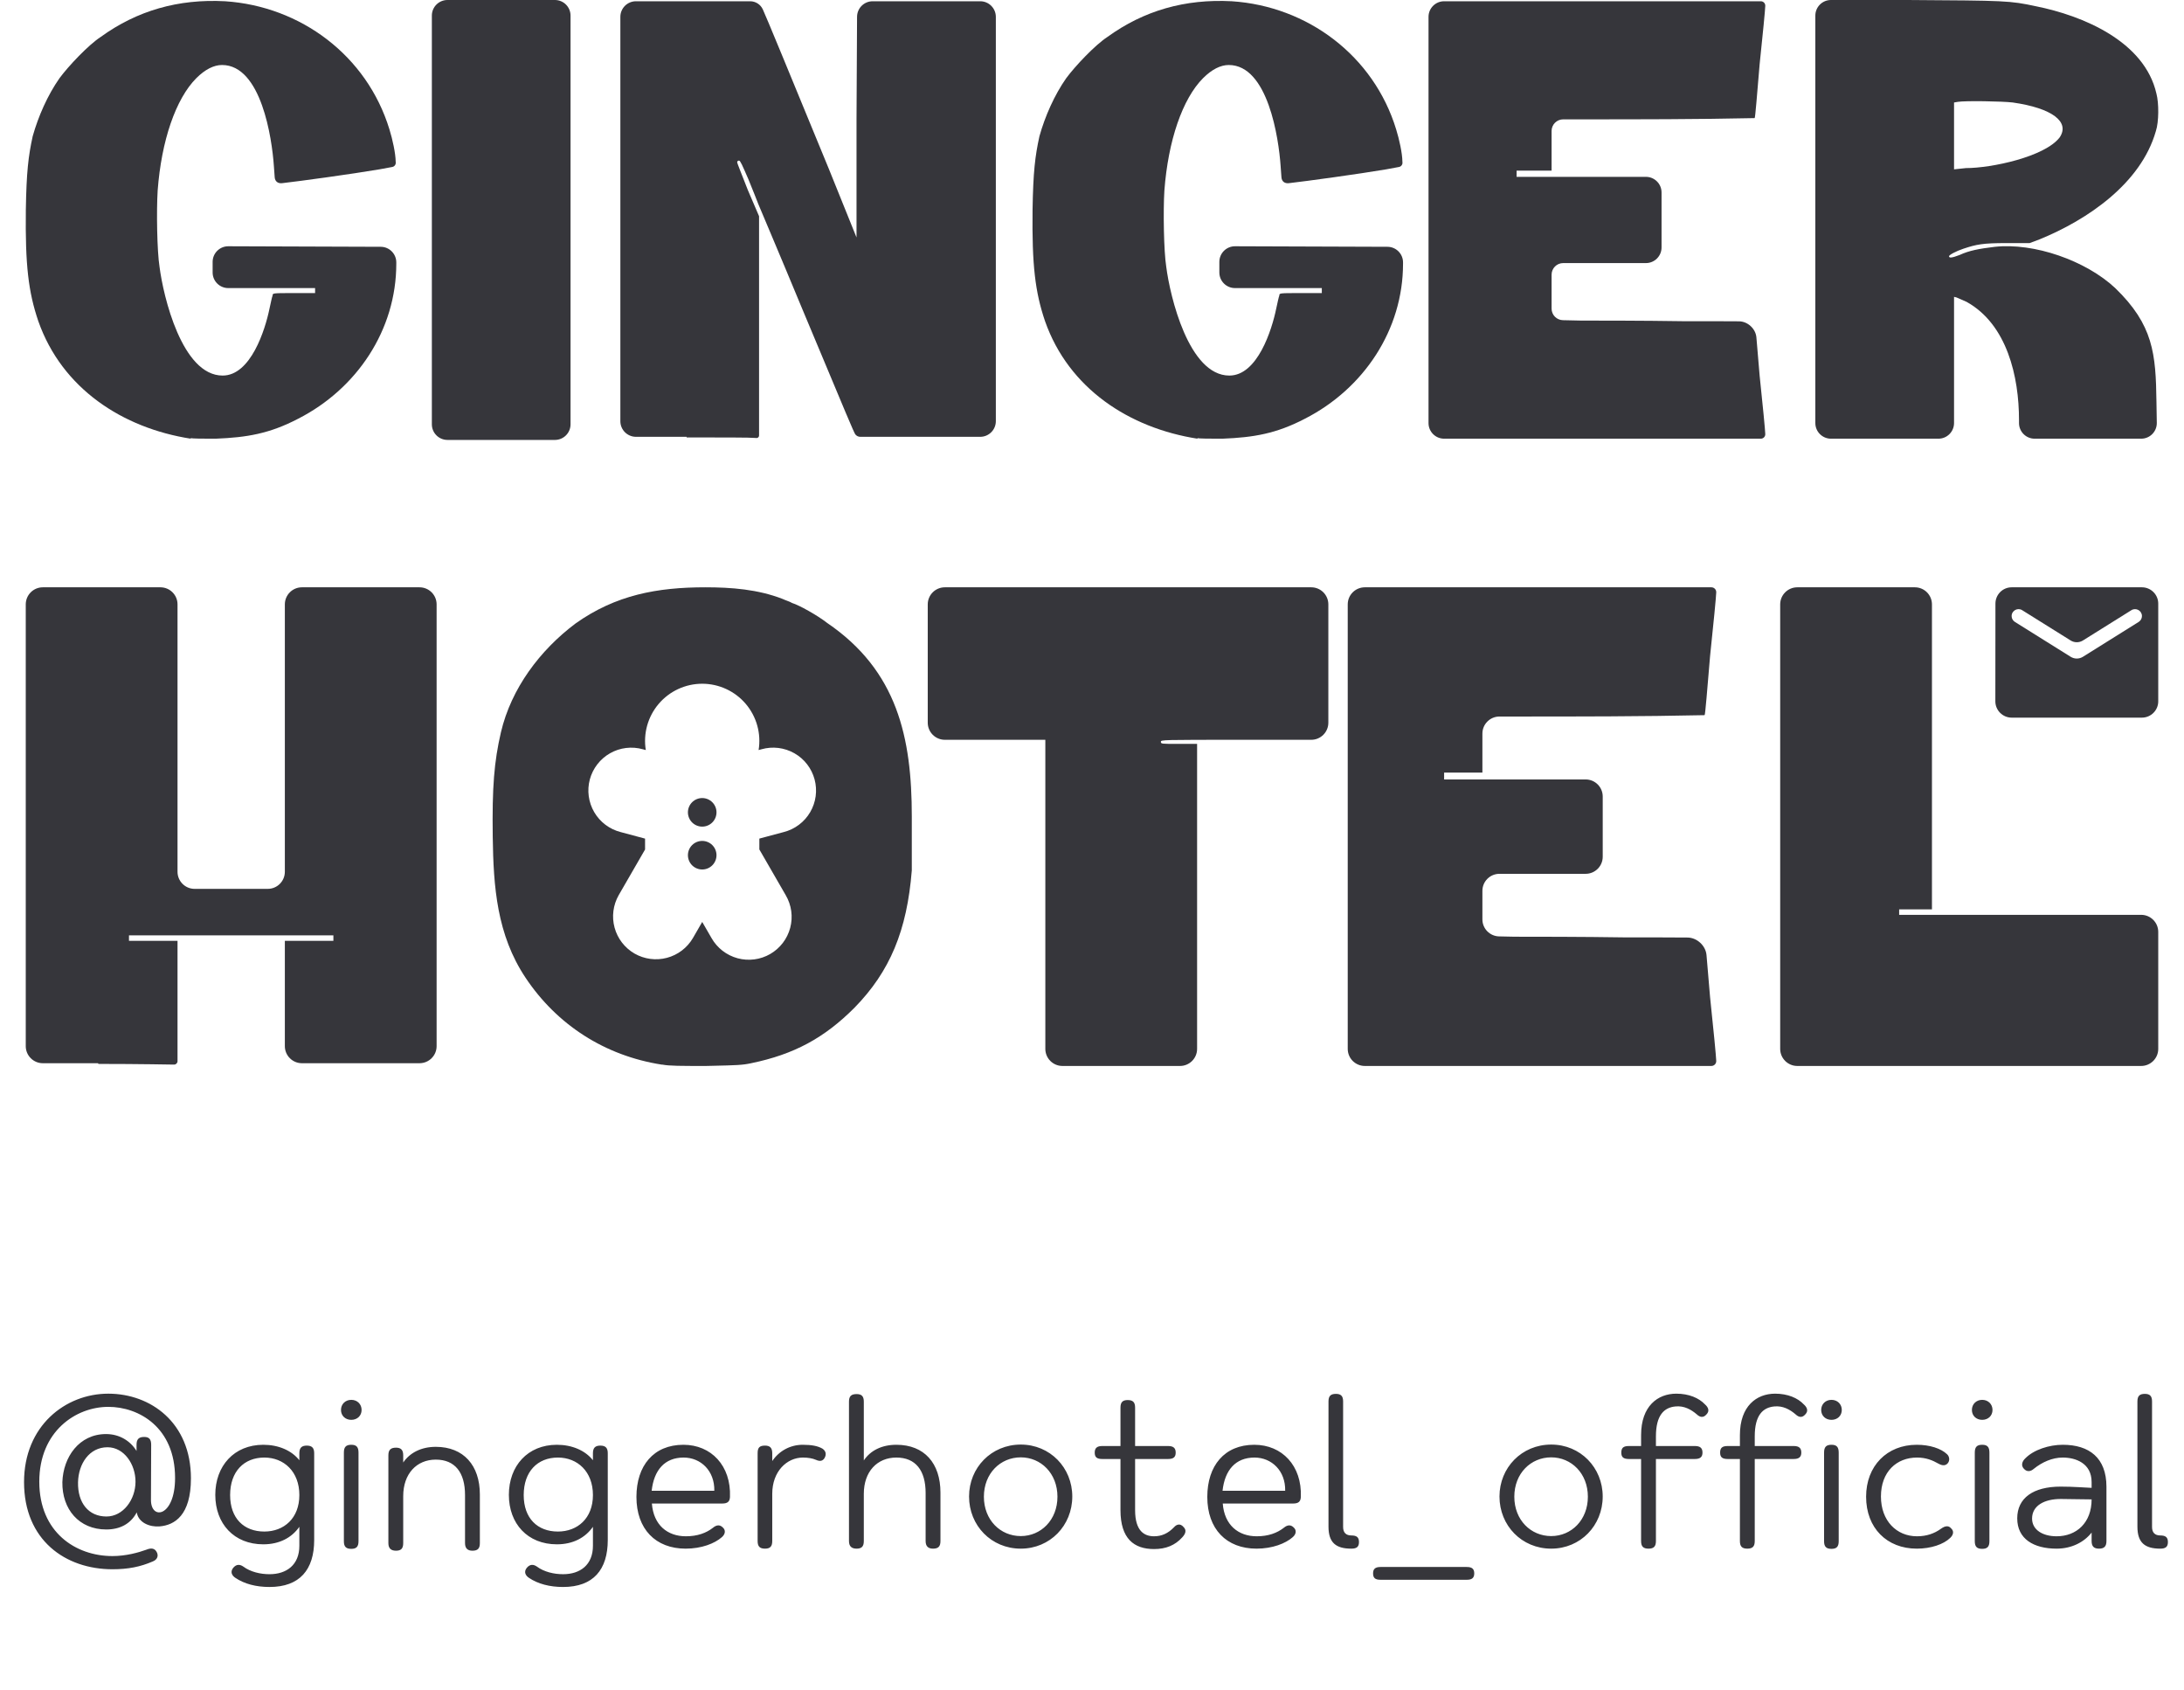
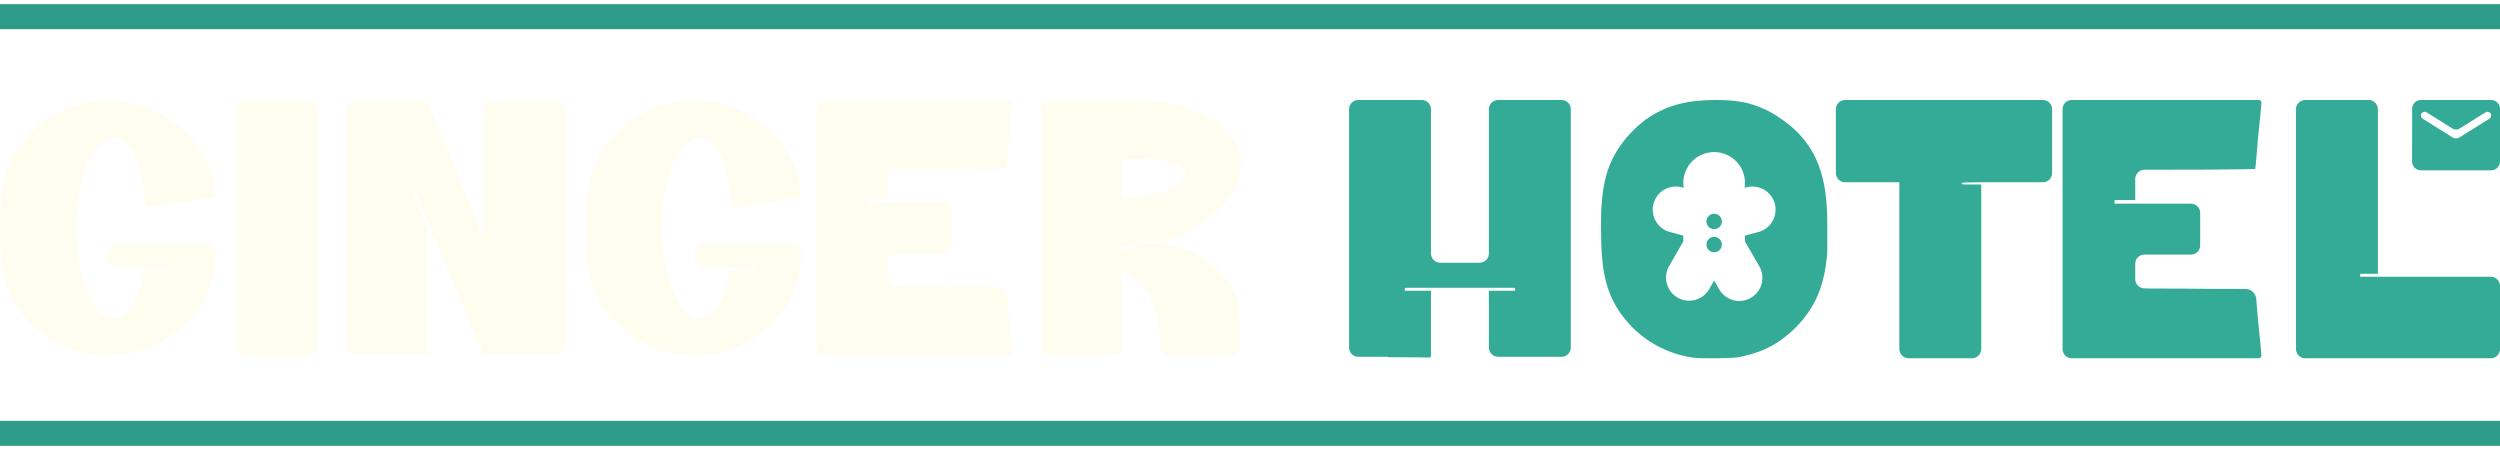
- <svg xmlns="http://www.w3.org/2000/svg" width="106" height="82" viewBox="0 0 106 82" fill="none">
-   <path d="M103.92 44.389C104.378 44.389 104.75 44.761 104.75 45.219V50.893C104.75 51.351 104.378 51.722 103.92 51.722H87.231C86.773 51.722 86.401 51.351 86.401 50.893V29.326C86.401 28.868 86.773 28.497 87.231 28.497H92.938C93.396 28.497 93.767 28.868 93.767 29.326V44.124H92.175V44.389H103.92Z" fill="#36363B" />
-   <path d="M83.296 51.457C83.313 51.598 83.204 51.722 83.061 51.722H66.242C65.784 51.722 65.412 51.351 65.412 50.893V29.326C65.412 28.868 65.784 28.497 66.242 28.497H83.061C83.204 28.497 83.313 28.621 83.296 28.762C83.296 28.895 83.163 30.288 82.997 31.848C82.864 33.407 82.765 34.701 82.732 34.701C79.646 34.767 76.594 34.767 73.508 34.767H72.775C72.319 34.767 71.948 35.138 71.948 35.594V37.488H70.09V37.82H76.959C77.417 37.82 77.788 38.191 77.788 38.65V41.569C77.788 42.027 77.417 42.399 76.959 42.399H72.775C72.319 42.399 71.948 42.769 71.948 43.226V44.609C71.948 45.058 72.308 45.426 72.758 45.435L73.508 45.451C74.371 45.451 76.793 45.451 78.883 45.484C80.107 45.484 81.199 45.484 81.905 45.491C82.363 45.495 82.785 45.884 82.825 46.34C82.871 46.86 82.93 47.581 82.997 48.371C83.163 49.93 83.296 51.324 83.296 51.457Z" fill="#36363B" />
-   <path d="M51.565 51.722C51.106 51.722 50.735 51.351 50.735 50.893V35.896H45.858C45.4 35.896 45.028 35.524 45.028 35.066V29.326C45.028 28.868 45.4 28.497 45.858 28.497H63.642C64.1 28.497 64.471 28.868 64.471 29.326V35.066C64.471 35.524 64.1 35.896 63.642 35.896H60.39C56.376 35.896 56.343 35.896 56.343 35.995C56.343 36.095 56.376 36.095 57.205 36.095H58.101V50.893C58.101 51.351 57.73 51.722 57.272 51.722H51.565Z" fill="#36363B" />
-   <path d="M4.784 51.623C4.774 51.623 4.767 51.615 4.767 51.606C4.767 51.597 4.76 51.589 4.75 51.589H2.079C1.621 51.589 1.25 51.218 1.25 50.76V29.326C1.25 28.868 1.621 28.497 2.079 28.497H7.786C8.244 28.497 8.616 28.868 8.616 29.326V42.299C8.616 42.757 8.987 43.129 9.445 43.129H12.995C13.454 43.129 13.825 42.757 13.825 42.299V29.326C13.825 28.868 14.196 28.497 14.654 28.497H20.361C20.819 28.497 21.191 28.868 21.191 29.326V50.76C21.191 51.218 20.819 51.589 20.361 51.589H14.654C14.196 51.589 13.825 51.218 13.825 50.76V45.65H16.181V45.385H6.26V45.65H8.616V51.49C8.616 51.581 8.542 51.656 8.45 51.656C8.384 51.656 6.734 51.623 4.784 51.623Z" fill="#36363B" />
-   <path d="M88.865 21.286C88.447 21.286 88.107 20.946 88.107 20.528V0.758C88.107 0.339 88.447 0 88.865 0H92.595C97.356 0.03 97.537 0.03 98.811 0.303C101.085 0.758 104.087 2.001 104.663 4.548C104.784 5.003 104.784 5.913 104.633 6.368C103.905 8.915 101.297 10.673 98.993 11.613L98.508 11.795H97.386C96.234 11.795 95.93 11.856 95.294 12.068C94.93 12.189 94.596 12.371 94.596 12.432C94.596 12.523 94.718 12.523 95.112 12.371C95.567 12.159 96.052 12.068 96.81 11.977C98.72 11.765 101.237 12.644 102.662 13.978C104.511 15.767 104.633 17.162 104.663 19.497L104.68 20.515C104.687 20.939 104.346 21.286 103.922 21.286H98.75C98.332 21.286 97.992 20.946 97.992 20.528V20.376C97.992 18.284 97.416 15.737 95.445 14.645C95.233 14.554 95.021 14.463 94.96 14.433L94.839 14.403V20.528C94.839 20.946 94.499 21.286 94.081 21.286H88.865ZM94.839 4.973V8.217L95.415 8.156C96.658 8.156 99.235 7.611 99.963 6.671C100.479 5.913 99.599 5.246 97.689 4.973C97.174 4.912 95.385 4.882 95.021 4.942L94.839 4.973Z" fill="#36363B" />
-   <path d="M85.676 21.043C85.692 21.172 85.592 21.286 85.462 21.286H70.091C69.672 21.286 69.333 20.946 69.333 20.528V0.819C69.333 0.4 69.672 0.061 70.091 0.061H85.462C85.592 0.061 85.692 0.174 85.676 0.303C85.676 0.424 85.555 1.698 85.403 3.123C85.282 4.548 85.191 5.731 85.161 5.731C82.341 5.791 79.551 5.791 76.731 5.791H75.869C75.558 5.791 75.306 6.043 75.306 6.354V8.278H73.608V8.581H79.885C80.303 8.581 80.643 8.92 80.643 9.339V12.007C80.643 12.426 80.303 12.765 79.885 12.765H75.869C75.558 12.765 75.306 13.017 75.306 13.328V14.974C75.306 15.28 75.551 15.53 75.857 15.536L76.731 15.555C77.52 15.555 79.733 15.555 81.644 15.585C82.763 15.585 83.76 15.585 84.405 15.591C84.824 15.595 85.21 15.95 85.246 16.367C85.288 16.842 85.342 17.502 85.403 18.223C85.555 19.648 85.676 20.922 85.676 21.043Z" fill="#36363B" />
-   <path d="M58.12 21.286C54.815 20.77 51.874 18.86 50.721 15.585C50.236 14.16 50.085 12.856 50.115 10.188C50.145 8.339 50.236 7.58 50.449 6.61C50.721 5.64 51.176 4.609 51.752 3.79C52.177 3.214 53.147 2.183 53.754 1.789C55.512 0.516 57.514 -0.061 59.788 0.061C63.456 0.303 66.671 2.699 67.762 6.277C67.912 6.756 68.062 7.442 68.065 7.839C68.065 7.849 68.066 7.858 68.067 7.868C68.083 7.978 68.009 8.082 67.899 8.102L67.277 8.217C65.958 8.441 63.434 8.788 62.555 8.888C62.355 8.911 62.212 8.808 62.195 8.607C62.181 8.449 62.167 8.245 62.153 8.035C62.062 6.731 61.546 3.154 59.636 3.154C59.242 3.154 58.817 3.366 58.393 3.79C57.392 4.791 56.695 6.822 56.513 9.248C56.452 10.219 56.483 12.189 56.604 12.947C56.786 14.373 57.695 18.223 59.666 18.223C61.031 18.223 61.728 16.01 61.94 14.979C62.001 14.706 62.062 14.403 62.092 14.342C62.092 14.221 62.092 14.221 63.123 14.221H64.154V13.978H59.939C59.521 13.978 59.181 13.639 59.181 13.22V12.707C59.181 12.288 59.522 11.948 59.942 11.949L67.34 11.975C67.758 11.976 68.096 12.315 68.096 12.733V12.796C68.096 16.01 66.185 18.86 63.335 20.316C61.94 21.043 60.849 21.225 59.333 21.286C58.757 21.286 58.181 21.286 58.12 21.256V21.286Z" fill="#36363B" />
-   <path d="M33.324 21.225V21.195H30.867C30.449 21.195 30.109 20.855 30.109 20.437V0.819C30.109 0.4 30.449 0.061 30.867 0.061H36.407C36.671 0.061 36.912 0.214 37.023 0.455C37.205 0.849 38.266 3.426 40.237 8.217L41.571 11.522V5.791L41.597 0.815C41.599 0.397 41.938 0.061 42.355 0.061H47.575C47.993 0.061 48.333 0.4 48.333 0.819V20.437C48.333 20.855 47.993 21.195 47.575 21.195H41.753C41.657 21.195 41.568 21.15 41.51 21.073C41.419 20.922 41.177 20.346 38.933 14.979C37.841 12.341 36.871 10.067 36.81 9.915C36.75 9.763 36.538 9.218 36.325 8.702C36.022 8.005 35.931 7.793 35.87 7.793C35.81 7.793 35.779 7.823 35.779 7.884C35.779 7.914 36.022 8.52 36.295 9.218L36.841 10.491V21.133C36.841 21.2 36.786 21.255 36.718 21.255C36.699 21.255 36.68 21.252 36.661 21.25C36.437 21.225 35 21.225 33.324 21.225Z" fill="#36363B" />
-   <path d="M26.933 0C27.352 0 27.691 0.339 27.691 0.758V20.588C27.691 21.007 27.352 21.346 26.933 21.346H21.718C21.299 21.346 20.96 21.007 20.96 20.588V0.758C20.96 0.339 21.299 0 21.718 0H26.933Z" fill="#36363B" />
-   <path d="M9.259 21.286C5.954 20.77 3.012 18.86 1.86 15.585C1.375 14.16 1.223 12.856 1.254 10.188C1.284 8.339 1.375 7.58 1.587 6.61C1.86 5.64 2.315 4.609 2.891 3.79C3.316 3.214 4.286 2.183 4.892 1.789C6.651 0.516 8.652 -0.061 10.926 0.061C14.595 0.303 17.809 2.699 18.901 6.277C19.051 6.756 19.2 7.442 19.204 7.839C19.204 7.849 19.205 7.858 19.206 7.868C19.222 7.978 19.148 8.082 19.038 8.102L18.416 8.217C17.097 8.441 14.573 8.788 13.693 8.888C13.494 8.911 13.351 8.808 13.333 8.607C13.319 8.449 13.305 8.245 13.291 8.035C13.2 6.731 12.685 3.154 10.775 3.154C10.38 3.154 9.956 3.366 9.531 3.79C8.531 4.791 7.833 6.822 7.652 9.248C7.591 10.219 7.621 12.189 7.743 12.947C7.924 14.373 8.834 18.223 10.805 18.223C12.169 18.223 12.867 16.01 13.079 14.979C13.14 14.706 13.2 14.403 13.231 14.342C13.231 14.221 13.231 14.221 14.262 14.221H15.293V13.978H11.078C10.659 13.978 10.32 13.639 10.32 13.22V12.707C10.32 12.288 10.661 11.948 11.081 11.949L18.479 11.975C18.897 11.976 19.234 12.315 19.234 12.733V12.796C19.234 16.01 17.324 18.86 14.474 20.316C13.079 21.043 11.988 21.225 10.471 21.286C9.895 21.286 9.319 21.286 9.259 21.256V21.286Z" fill="#36363B" />
-   <path fill-rule="evenodd" clip-rule="evenodd" d="M23.915 40.607C23.948 43.029 24.114 45.352 25.508 47.442C27.034 49.731 29.357 51.224 32.111 51.656H32.144C32.475 51.722 33.039 51.722 34.267 51.722C34.369 51.72 34.465 51.718 34.556 51.715C35.737 51.688 36.026 51.682 36.457 51.589C38.547 51.158 40.007 50.362 41.467 48.902C43.192 47.143 44.022 45.153 44.254 42.233V39.612C44.254 35.796 43.557 32.544 40.14 30.222C39.675 29.857 38.779 29.359 38.448 29.26C38.391 29.222 38.291 29.184 38.19 29.146C38.115 29.117 38.04 29.089 37.983 29.061C36.789 28.596 35.495 28.497 34.234 28.497C31.911 28.497 29.887 28.862 27.93 30.255C26.205 31.549 24.811 33.407 24.313 35.531C23.982 36.957 23.882 38.185 23.915 40.607ZM35.245 33.432C34.88 33.264 34.483 33.176 34.082 33.176C33.68 33.176 33.283 33.264 32.918 33.432C32.553 33.601 32.23 33.846 31.969 34.153C31.709 34.459 31.518 34.817 31.41 35.205C31.302 35.592 31.279 35.997 31.344 36.394L31.201 36.356C30.936 36.281 30.659 36.26 30.385 36.293C30.112 36.326 29.848 36.413 29.608 36.55C29.369 36.686 29.159 36.868 28.991 37.086C28.822 37.304 28.699 37.553 28.627 37.819C28.556 38.085 28.538 38.363 28.575 38.636C28.612 38.909 28.703 39.172 28.842 39.409C28.981 39.647 29.166 39.855 29.386 40.02C29.607 40.186 29.857 40.306 30.124 40.374L31.308 40.691V41.219L30.027 43.437C29.756 43.915 29.684 44.48 29.828 45.01C29.972 45.54 30.32 45.992 30.795 46.267C31.271 46.541 31.836 46.616 32.367 46.476C32.898 46.336 33.352 45.991 33.63 45.517L34.082 44.734L34.534 45.517C34.669 45.755 34.851 45.964 35.067 46.132C35.284 46.3 35.532 46.424 35.797 46.496C36.062 46.568 36.338 46.586 36.61 46.551C36.882 46.516 37.144 46.427 37.382 46.29C37.619 46.153 37.827 45.97 37.994 45.752C38.161 45.534 38.282 45.285 38.353 45.02C38.423 44.755 38.44 44.478 38.403 44.207C38.365 43.935 38.275 43.673 38.136 43.437L36.855 41.217V40.69L38.039 40.373C38.306 40.305 38.557 40.185 38.777 40.019C38.997 39.854 39.182 39.646 39.321 39.409C39.461 39.171 39.551 38.908 39.588 38.635C39.625 38.362 39.607 38.085 39.536 37.819C39.465 37.553 39.341 37.303 39.173 37.085C39.005 36.867 38.794 36.685 38.555 36.549C38.316 36.413 38.051 36.326 37.778 36.292C37.505 36.259 37.227 36.28 36.962 36.355L36.819 36.393C36.884 35.997 36.861 35.591 36.753 35.204C36.645 34.817 36.454 34.458 36.194 34.152C35.934 33.846 35.61 33.601 35.245 33.432ZM33.591 41.006C33.721 40.876 33.898 40.803 34.082 40.803C34.266 40.803 34.442 40.876 34.572 41.006C34.702 41.136 34.775 41.312 34.775 41.496C34.775 41.68 34.702 41.856 34.572 41.986C34.442 42.116 34.266 42.189 34.082 42.189C33.898 42.189 33.721 42.116 33.591 41.986C33.461 41.856 33.388 41.68 33.388 41.496C33.388 41.312 33.461 41.136 33.591 41.006ZM33.591 38.926C33.721 38.796 33.898 38.723 34.082 38.723C34.266 38.723 34.442 38.796 34.572 38.926C34.702 39.056 34.775 39.232 34.775 39.416C34.775 39.6 34.702 39.776 34.572 39.906C34.442 40.036 34.266 40.109 34.082 40.109C33.898 40.109 33.721 40.036 33.591 39.906C33.461 39.776 33.388 39.6 33.388 39.416C33.388 39.232 33.461 39.056 33.591 38.926Z" fill="#36363B" />
-   <path d="M103.959 28.497H97.634C97.2 28.497 96.848 28.852 96.848 29.287L96.844 34.031C96.844 34.465 97.2 34.821 97.634 34.821H103.959C104.394 34.821 104.75 34.465 104.75 34.031V29.287C104.75 28.852 104.394 28.497 103.959 28.497ZM103.959 29.892C103.959 30.008 103.899 30.115 103.801 30.176L101.095 31.868C100.912 31.982 100.681 31.982 100.499 31.868L97.792 30.176C97.694 30.115 97.634 30.008 97.634 29.892C97.634 29.629 97.924 29.468 98.147 29.608L100.499 31.077C100.681 31.191 100.912 31.191 101.095 31.077L103.446 29.608C103.669 29.468 103.959 29.629 103.959 29.892Z" fill="#36363B" />
-   <path d="M5.157 74.213C3.837 74.213 3.007 73.233 3.027 71.913C3.067 70.703 3.837 69.583 5.147 69.583C5.797 69.583 6.327 69.913 6.627 70.403V70.103C6.627 69.833 6.737 69.723 6.997 69.723C7.237 69.723 7.337 69.833 7.337 70.103L7.327 72.783C7.327 73.783 8.497 73.603 8.497 71.713C8.497 69.263 6.747 68.263 5.257 68.263C3.677 68.263 1.907 69.453 1.907 71.893C1.907 74.353 3.677 75.503 5.457 75.503C6.117 75.503 6.717 75.333 7.107 75.193C7.347 75.093 7.507 75.133 7.597 75.293C7.707 75.473 7.647 75.673 7.417 75.763C6.817 76.023 6.227 76.143 5.457 76.143C3.177 76.143 1.167 74.733 1.167 71.913C1.167 69.183 3.177 67.623 5.257 67.623C7.307 67.623 9.267 69.023 9.267 71.733C9.267 73.523 8.477 74.003 7.747 74.063C7.267 74.103 6.717 73.883 6.637 73.383C6.337 73.953 5.807 74.213 5.157 74.213ZM3.787 71.923C3.767 72.923 4.297 73.583 5.167 73.583C5.977 73.583 6.577 72.763 6.577 71.893C6.577 71.053 6.027 70.223 5.217 70.223C4.327 70.223 3.807 71.033 3.787 71.923ZM11.429 76.563C11.259 76.453 11.159 76.273 11.319 76.073C11.479 75.883 11.649 75.903 11.809 76.013C12.159 76.273 12.639 76.383 13.079 76.383C13.909 76.383 14.529 75.933 14.529 75.003V74.083C14.159 74.613 13.559 74.933 12.779 74.933C11.359 74.933 10.449 73.933 10.449 72.533C10.449 71.133 11.359 70.103 12.779 70.103C13.509 70.103 14.149 70.373 14.529 70.853V70.513C14.529 70.253 14.639 70.143 14.889 70.143C15.139 70.143 15.249 70.253 15.249 70.513V74.723C15.249 76.163 14.549 77.003 13.079 77.003C12.429 77.003 11.859 76.853 11.429 76.563ZM11.169 72.543C11.169 73.673 11.839 74.313 12.829 74.313C13.779 74.313 14.529 73.673 14.529 72.543C14.529 71.403 13.779 70.723 12.829 70.723C11.839 70.723 11.169 71.403 11.169 72.543ZM17.05 68.893C16.76 68.893 16.55 68.693 16.55 68.413C16.55 68.133 16.76 67.923 17.05 67.923C17.34 67.923 17.55 68.133 17.55 68.413C17.55 68.693 17.34 68.893 17.05 68.893ZM16.69 70.483C16.69 70.213 16.79 70.103 17.05 70.103C17.3 70.103 17.4 70.213 17.4 70.483V74.783C17.4 75.043 17.3 75.153 17.05 75.153C16.79 75.153 16.69 75.043 16.69 74.783V70.483ZM19.22 70.243C19.46 70.243 19.57 70.353 19.57 70.613V70.963C19.89 70.493 20.44 70.203 21.15 70.203C22.5 70.203 23.29 71.103 23.29 72.513V74.873C23.29 75.133 23.19 75.243 22.93 75.243C22.69 75.243 22.57 75.123 22.57 74.873V72.543C22.57 71.443 22.08 70.823 21.15 70.823C20.22 70.823 19.57 71.513 19.57 72.593V74.873C19.57 75.133 19.47 75.243 19.22 75.243C18.97 75.243 18.85 75.123 18.85 74.873V70.613C18.85 70.353 18.96 70.243 19.22 70.243ZM25.678 76.563C25.508 76.453 25.408 76.273 25.568 76.073C25.728 75.883 25.898 75.903 26.058 76.013C26.408 76.273 26.888 76.383 27.328 76.383C28.158 76.383 28.778 75.933 28.778 75.003V74.083C28.408 74.613 27.808 74.933 27.028 74.933C25.608 74.933 24.698 73.933 24.698 72.533C24.698 71.133 25.608 70.103 27.028 70.103C27.758 70.103 28.398 70.373 28.778 70.853V70.513C28.778 70.253 28.888 70.143 29.138 70.143C29.388 70.143 29.498 70.253 29.498 70.513V74.723C29.498 76.163 28.798 77.003 27.328 77.003C26.678 77.003 26.108 76.853 25.678 76.563ZM25.418 72.543C25.418 73.673 26.088 74.313 27.078 74.313C28.028 74.313 28.778 73.673 28.778 72.543C28.778 71.403 28.028 70.723 27.078 70.723C26.088 70.723 25.418 71.403 25.418 72.543ZM35.039 74.583C34.689 74.893 34.049 75.143 33.279 75.143C31.819 75.143 30.889 74.193 30.889 72.633C30.889 71.123 31.719 70.103 33.169 70.103C34.519 70.103 35.489 71.123 35.429 72.633C35.419 72.853 35.319 72.953 35.059 72.953H31.639C31.719 74.003 32.399 74.543 33.289 74.543C33.849 74.543 34.279 74.383 34.599 74.133C34.789 73.973 34.949 73.983 35.079 74.113C35.219 74.233 35.219 74.423 35.039 74.583ZM34.669 72.333C34.689 71.373 34.019 70.723 33.179 70.723C32.259 70.723 31.739 71.333 31.629 72.333H34.669ZM37.131 70.143C37.371 70.143 37.481 70.253 37.481 70.513V70.893C37.811 70.403 38.351 70.103 38.961 70.103C39.401 70.103 39.701 70.163 39.921 70.293C40.081 70.403 40.121 70.563 40.021 70.743C39.931 70.893 39.801 70.923 39.601 70.833C39.441 70.763 39.221 70.723 38.971 70.723C38.191 70.723 37.481 71.393 37.481 72.483V74.773C37.481 75.033 37.381 75.143 37.131 75.143C36.871 75.143 36.771 75.033 36.771 74.773V70.513C36.771 70.243 36.861 70.143 37.131 70.143ZM41.575 67.643C41.825 67.643 41.925 67.753 41.925 68.013V70.863C42.245 70.383 42.795 70.103 43.505 70.103C44.865 70.103 45.645 71.003 45.645 72.423V74.773C45.645 75.033 45.545 75.143 45.285 75.143C45.045 75.143 44.925 75.023 44.925 74.773V72.443C44.925 71.343 44.435 70.723 43.505 70.723C42.575 70.723 41.925 71.403 41.925 72.483V74.773C41.925 75.033 41.825 75.143 41.575 75.143C41.325 75.143 41.205 75.023 41.205 74.773V68.013C41.205 67.753 41.305 67.643 41.575 67.643ZM49.543 75.143C48.113 75.143 47.033 74.023 47.033 72.613C47.033 71.213 48.113 70.093 49.543 70.093C50.963 70.093 52.043 71.213 52.043 72.613C52.043 74.023 50.963 75.143 49.543 75.143ZM47.753 72.623C47.753 73.753 48.553 74.533 49.543 74.533C50.523 74.533 51.323 73.753 51.323 72.623C51.323 71.493 50.523 70.713 49.543 70.713C48.553 70.713 47.753 71.493 47.753 72.623ZM57.382 74.593C57.032 74.983 56.582 75.163 56.012 75.163C55.042 75.163 54.382 74.663 54.382 73.273V70.793H53.502C53.242 70.793 53.132 70.713 53.132 70.483C53.132 70.263 53.242 70.163 53.502 70.163H54.382V68.303C54.382 68.043 54.482 67.933 54.732 67.933C54.992 67.933 55.092 68.043 55.092 68.303V70.163H56.692C56.952 70.163 57.062 70.263 57.062 70.483C57.062 70.703 56.952 70.793 56.692 70.793H55.092V73.273C55.092 74.293 55.542 74.543 56.012 74.543C56.382 74.543 56.692 74.403 56.982 74.103C57.112 73.953 57.292 73.913 57.442 74.093C57.602 74.243 57.542 74.423 57.382 74.593ZM62.746 74.583C62.396 74.893 61.756 75.143 60.986 75.143C59.526 75.143 58.596 74.193 58.596 72.633C58.596 71.123 59.426 70.103 60.876 70.103C62.226 70.103 63.196 71.123 63.136 72.633C63.126 72.853 63.026 72.953 62.766 72.953H59.346C59.426 74.003 60.106 74.543 60.996 74.543C61.556 74.543 61.986 74.383 62.306 74.133C62.496 73.973 62.656 73.983 62.786 74.113C62.926 74.233 62.926 74.423 62.746 74.583ZM62.376 72.333C62.396 71.373 61.726 70.723 60.886 70.723C59.966 70.723 59.446 71.333 59.336 72.333H62.376ZM65.188 74.093C65.188 74.363 65.328 74.503 65.588 74.503C65.848 74.503 65.958 74.593 65.958 74.823C65.958 75.053 65.848 75.143 65.588 75.143C64.838 75.143 64.478 74.853 64.478 74.073V68.003C64.478 67.743 64.578 67.633 64.838 67.633C65.088 67.633 65.188 67.743 65.188 68.003V74.093ZM66.642 76.343C66.642 76.133 66.742 76.033 67.002 76.033H71.192C71.452 76.033 71.552 76.133 71.552 76.343C71.552 76.553 71.452 76.653 71.192 76.653H67.002C66.742 76.653 66.642 76.563 66.642 76.343ZM75.287 75.143C73.857 75.143 72.777 74.023 72.777 72.613C72.777 71.213 73.857 70.093 75.287 70.093C76.707 70.093 77.787 71.213 77.787 72.613C77.787 74.023 76.707 75.143 75.287 75.143ZM73.497 72.623C73.497 73.753 74.297 74.533 75.287 74.533C76.267 74.533 77.067 73.753 77.067 72.623C77.067 71.493 76.267 70.713 75.287 70.713C74.297 70.713 73.497 71.493 73.497 72.623ZM82.75 68.143C82.91 68.283 82.99 68.463 82.82 68.633C82.67 68.803 82.51 68.773 82.36 68.633C82.07 68.383 81.73 68.203 81.32 68.243C80.77 68.293 80.37 68.663 80.37 69.693V70.163H82.26C82.52 70.163 82.63 70.263 82.63 70.483C82.63 70.693 82.52 70.793 82.26 70.793H80.37V74.773C80.37 75.033 80.27 75.143 80.01 75.143C79.75 75.143 79.65 75.033 79.65 74.773V70.793H79.06C78.79 70.793 78.69 70.703 78.69 70.483C78.69 70.253 78.79 70.163 79.06 70.163H79.65V69.633C79.65 68.223 80.46 67.623 81.36 67.623C81.97 67.623 82.46 67.833 82.75 68.143ZM87.546 68.143C87.706 68.283 87.786 68.463 87.616 68.633C87.466 68.803 87.306 68.773 87.156 68.633C86.866 68.383 86.526 68.203 86.116 68.243C85.566 68.293 85.166 68.663 85.166 69.693V70.163H87.056C87.316 70.163 87.426 70.263 87.426 70.483C87.426 70.693 87.316 70.793 87.056 70.793H85.166V74.773C85.166 75.033 85.066 75.143 84.806 75.143C84.546 75.143 84.446 75.033 84.446 74.773V70.793H83.856C83.586 70.793 83.486 70.703 83.486 70.483C83.486 70.253 83.586 70.163 83.856 70.163H84.446V69.633C84.446 68.223 85.256 67.623 86.156 67.623C86.766 67.623 87.256 67.833 87.546 68.143ZM88.891 68.893C88.601 68.893 88.391 68.693 88.391 68.413C88.391 68.133 88.601 67.923 88.891 67.923C89.181 67.923 89.391 68.133 89.391 68.413C89.391 68.693 89.181 68.893 88.891 68.893ZM88.531 70.483C88.531 70.213 88.631 70.103 88.891 70.103C89.141 70.103 89.241 70.213 89.241 70.483V74.783C89.241 75.043 89.141 75.153 88.891 75.153C88.631 75.153 88.531 75.043 88.531 74.783V70.483ZM94.651 74.623C94.331 74.933 93.721 75.143 93.031 75.143C91.581 75.143 90.571 74.143 90.571 72.623C90.571 71.133 91.581 70.103 93.031 70.103C93.661 70.103 94.211 70.283 94.501 70.563C94.611 70.663 94.651 70.863 94.531 71.003C94.431 71.113 94.291 71.133 94.091 71.023C93.791 70.853 93.481 70.723 93.041 70.723C92.051 70.723 91.291 71.413 91.291 72.613C91.291 73.793 92.051 74.543 93.041 74.543C93.501 74.543 93.881 74.413 94.211 74.173C94.421 74.023 94.581 74.023 94.691 74.153C94.841 74.283 94.821 74.463 94.651 74.623ZM96.206 68.893C95.916 68.893 95.706 68.693 95.706 68.413C95.706 68.133 95.916 67.923 96.206 67.923C96.496 67.923 96.706 68.133 96.706 68.413C96.706 68.693 96.496 68.893 96.206 68.893ZM95.846 70.483C95.846 70.213 95.946 70.103 96.206 70.103C96.456 70.103 96.556 70.213 96.556 70.483V74.783C96.556 75.043 96.456 75.153 96.206 75.153C95.946 75.153 95.846 75.043 95.846 74.783V70.483ZM98.296 70.763C98.706 70.343 99.456 70.103 100.116 70.103C101.396 70.103 102.236 70.733 102.236 72.143V74.773C102.236 75.033 102.126 75.143 101.876 75.143C101.626 75.143 101.516 75.033 101.516 74.773V74.363C101.156 74.823 100.556 75.143 99.816 75.143C98.706 75.143 97.906 74.673 97.906 73.673C97.906 72.683 98.686 72.133 100.016 72.133C100.656 72.133 101.206 72.183 101.516 72.193V71.913C101.516 70.993 100.736 70.723 100.116 70.723C99.606 70.723 99.116 70.943 98.706 71.273C98.556 71.403 98.376 71.433 98.226 71.263C98.076 71.103 98.146 70.903 98.296 70.763ZM98.626 73.683C98.626 74.233 99.146 74.543 99.816 74.543C100.786 74.543 101.516 73.883 101.516 72.753C101.156 72.753 100.316 72.733 100.016 72.733C99.226 72.733 98.626 73.053 98.626 73.683ZM104.449 74.093C104.449 74.363 104.589 74.503 104.849 74.503C105.109 74.503 105.219 74.593 105.219 74.823C105.219 75.053 105.109 75.143 104.849 75.143C104.099 75.143 103.739 74.853 103.739 74.073V68.003C103.739 67.743 103.839 67.633 104.099 67.633C104.349 67.633 104.449 67.743 104.449 68.003V74.093Z" fill="#36363B" />
+ <svg xmlns="http://www.w3.org/2000/svg" width="300" height="54" viewBox="0 0 300 54" fill="none">
+   <path d="M298.893 33.208C299.504 33.208 300 33.704 300 34.315V41.886C300 42.498 299.504 42.993 298.893 42.993H276.622C276.011 42.993 275.515 42.498 275.515 41.886V13.107C275.515 12.496 276.011 12 276.622 12H284.238C284.849 12 285.345 12.496 285.345 13.107V32.854H283.219V33.208H298.893Z" fill="#34AB96" />
+   <path d="M271.371 42.639C271.394 42.827 271.248 42.993 271.058 42.993H248.613C248.002 42.993 247.506 42.498 247.506 41.886V13.107C247.506 12.496 248.002 12 248.613 12H271.058C271.248 12 271.394 12.166 271.371 12.354C271.371 12.531 271.194 14.391 270.972 16.472C270.795 18.553 270.663 20.28 270.618 20.28C266.501 20.368 262.427 20.368 258.31 20.368H257.332C256.723 20.368 256.229 20.862 256.229 21.472V23.999H253.749V24.442H262.914C263.526 24.442 264.021 24.937 264.021 25.549V29.445C264.021 30.056 263.526 30.552 262.914 30.552H257.332C256.723 30.552 256.229 31.046 256.229 31.655V33.501C256.229 34.101 256.708 34.591 257.309 34.604L258.31 34.625C259.461 34.625 262.693 34.625 265.482 34.669C267.116 34.669 268.573 34.669 269.515 34.678C270.126 34.683 270.69 35.202 270.743 35.811C270.804 36.505 270.883 37.468 270.972 38.522C271.194 40.602 271.371 42.462 271.371 42.639Z" fill="#34AB96" />
+   <path d="M229.028 42.993C228.417 42.993 227.921 42.498 227.921 41.886V21.874H221.413C220.801 21.874 220.306 21.378 220.306 20.767V13.107C220.306 12.496 220.801 12 221.413 12H245.144C245.756 12 246.251 12.496 246.251 13.107V20.767C246.251 21.378 245.756 21.874 245.144 21.874H240.805C235.448 21.874 235.404 21.874 235.404 22.006C235.404 22.139 235.448 22.139 236.555 22.139H237.75V41.886C237.75 42.498 237.255 42.993 236.643 42.993H229.028Z" fill="#34AB96" />
+   <path d="M166.601 42.861C166.589 42.861 166.579 42.851 166.579 42.838C166.579 42.826 166.569 42.816 166.557 42.816H162.993C162.382 42.816 161.886 42.321 161.886 41.709V13.107C161.886 12.496 162.382 12 162.993 12H170.608C171.22 12 171.715 12.496 171.715 13.107V30.419C171.715 31.03 172.211 31.526 172.822 31.526H177.56C178.171 31.526 178.666 31.03 178.666 30.419V13.107C178.666 12.496 179.162 12 179.773 12H187.389C188 12 188.496 12.496 188.496 13.107V41.709C188.496 42.321 188 42.816 187.389 42.816H179.773C179.162 42.816 178.666 42.321 178.666 41.709V34.891H181.81V34.537H168.572V34.891H171.715V42.683C171.715 42.806 171.616 42.905 171.494 42.905C171.406 42.905 169.204 42.861 166.601 42.861Z" fill="#34AB96" />
+   <path d="M126.076 42.63C125.474 42.63 124.986 42.142 124.986 41.539V13.091C124.986 12.488 125.474 12 126.076 12H131.443C138.293 12.044 138.555 12.044 140.388 12.436C143.66 13.091 147.98 14.88 148.809 18.545C148.983 19.199 148.983 20.508 148.765 21.163C147.718 24.828 143.966 27.359 140.65 28.711L139.952 28.973H138.337C136.679 28.973 136.243 29.061 135.326 29.366C134.803 29.54 134.323 29.802 134.323 29.89C134.323 30.02 134.497 30.02 135.065 29.802C135.719 29.497 136.417 29.366 137.508 29.235C140.257 28.93 143.878 30.195 145.929 32.115C148.591 34.689 148.765 36.696 148.809 40.056L148.834 41.521C148.844 42.131 148.353 42.63 147.743 42.63H140.301C139.698 42.63 139.21 42.142 139.21 41.539V41.321C139.21 38.311 138.381 34.645 135.545 33.075C135.239 32.944 134.934 32.813 134.847 32.769L134.672 32.726V41.539C134.672 42.142 134.184 42.63 133.581 42.63H126.076ZM134.672 19.156V23.825L135.501 23.737C137.29 23.737 140.999 22.952 142.046 21.599C142.788 20.508 141.522 19.549 138.773 19.156C138.032 19.069 135.457 19.025 134.934 19.112L134.672 19.156Z" fill="#FFFDF0" />
+   <path d="M121.488 42.282C121.511 42.468 121.367 42.631 121.18 42.631H99.061C98.459 42.631 97.971 42.143 97.971 41.541V13.179C97.971 12.577 98.459 12.088 99.061 12.088H121.18C121.367 12.088 121.511 12.252 121.488 12.437C121.488 12.612 121.314 14.445 121.096 16.495C120.921 18.546 120.79 20.248 120.747 20.248C116.689 20.335 112.675 20.335 108.617 20.335H107.375C106.928 20.335 106.566 20.697 106.566 21.144V23.913H104.123V24.349H113.155C113.757 24.349 114.245 24.838 114.245 25.44V29.28C114.245 29.882 113.757 30.371 113.155 30.371H107.375C106.928 30.371 106.566 30.733 106.566 31.18V33.549C106.566 33.989 106.918 34.349 107.358 34.358L108.617 34.385C109.751 34.385 112.936 34.385 115.685 34.428C117.295 34.428 118.732 34.428 119.659 34.437C120.261 34.442 120.817 34.953 120.87 35.553C120.93 36.237 121.007 37.186 121.096 38.224C121.314 40.275 121.488 42.108 121.488 42.282Z" fill="#FFFDF0" />
+   <path d="M81.835 42.631C77.079 41.889 72.847 39.141 71.189 34.428C70.491 32.377 70.272 30.501 70.316 26.662C70.36 24 70.491 22.909 70.796 21.513C71.189 20.117 71.843 18.633 72.672 17.455C73.283 16.626 74.679 15.143 75.552 14.575C78.083 12.743 80.962 11.914 84.235 12.088C89.514 12.437 94.139 15.884 95.71 21.033C95.926 21.723 96.141 22.71 96.146 23.281C96.147 23.295 96.147 23.309 96.15 23.323C96.172 23.482 96.066 23.63 95.908 23.66L95.012 23.825C93.114 24.148 89.482 24.646 88.217 24.791C87.929 24.823 87.724 24.675 87.699 24.387C87.678 24.159 87.658 23.866 87.638 23.564C87.507 21.687 86.766 16.539 84.017 16.539C83.45 16.539 82.839 16.844 82.228 17.455C80.788 18.895 79.784 21.818 79.523 25.309C79.435 26.705 79.479 29.541 79.653 30.632C79.915 32.683 81.224 38.224 84.06 38.224C86.024 38.224 87.027 35.039 87.333 33.556C87.42 33.163 87.507 32.727 87.551 32.639C87.551 32.465 87.551 32.465 89.034 32.465H90.518V32.116H84.453C83.851 32.116 83.362 31.627 83.362 31.025V30.287C83.362 29.683 83.853 29.194 84.457 29.196L95.103 29.232C95.704 29.234 96.19 29.722 96.19 30.323V30.414C96.19 35.039 93.441 39.141 89.34 41.235C87.333 42.282 85.762 42.544 83.58 42.631C82.751 42.631 81.922 42.631 81.835 42.588V42.631Z" fill="#FFFDF0" />
+   <path d="M46.154 42.544V42.501H42.619C42.017 42.501 41.529 42.012 41.529 41.41V13.179C41.529 12.577 42.017 12.088 42.619 12.088H50.59C50.971 12.088 51.317 12.31 51.477 12.656C51.739 13.223 53.266 16.932 56.102 23.826L58.022 28.582V20.335L58.059 13.173C58.063 12.573 58.55 12.088 59.15 12.088H66.661C67.263 12.088 67.752 12.577 67.752 13.179V41.41C67.752 42.012 67.263 42.501 66.661 42.501H58.283C58.146 42.501 58.017 42.436 57.934 42.326C57.803 42.108 57.454 41.279 54.226 33.556C52.655 29.76 51.259 26.487 51.171 26.269C51.084 26.051 50.779 25.265 50.473 24.524C50.037 23.52 49.906 23.215 49.819 23.215C49.731 23.215 49.688 23.258 49.688 23.346C49.688 23.389 50.037 24.262 50.43 25.265L51.215 27.098V42.411C51.215 42.509 51.136 42.588 51.038 42.588C51.011 42.588 50.983 42.583 50.956 42.58C50.634 42.544 48.566 42.544 46.154 42.544Z" fill="#FFFDF0" />
+   <path d="M36.958 12C37.56 12 38.049 12.488 38.049 13.091V41.627C38.049 42.229 37.56 42.718 36.958 42.718H29.453C28.851 42.718 28.362 42.229 28.362 41.627V13.091C28.362 12.488 28.851 12 29.453 12H36.958Z" fill="#FFFDF0" />
+   <path d="M11.524 42.631C6.768 41.889 2.536 39.141 0.878 34.428C0.18 32.377 -0.038 30.501 0.005 26.662C0.049 24 0.18 22.909 0.485 21.513C0.878 20.117 1.532 18.633 2.361 17.455C2.972 16.626 4.369 15.143 5.241 14.575C7.772 12.743 10.652 11.914 13.924 12.088C19.204 12.437 23.829 15.884 25.399 21.033C25.615 21.723 25.83 22.71 25.836 23.281C25.836 23.295 25.837 23.309 25.839 23.323C25.861 23.482 25.755 23.63 25.597 23.66L24.701 23.825C22.803 24.148 19.171 24.646 17.906 24.791C17.619 24.823 17.413 24.675 17.388 24.387C17.368 24.159 17.348 23.866 17.327 23.564C17.197 21.687 16.455 16.539 13.706 16.539C13.139 16.539 12.528 16.844 11.917 17.455C10.477 18.895 9.474 21.818 9.212 25.309C9.125 26.705 9.168 29.541 9.343 30.632C9.604 32.683 10.913 38.224 13.749 38.224C15.713 38.224 16.716 35.039 17.022 33.556C17.109 33.163 17.197 32.727 17.24 32.639C17.24 32.465 17.24 32.465 18.724 32.465H20.207V32.116H14.142C13.54 32.116 13.051 31.627 13.051 31.025V30.287C13.051 29.683 13.542 29.194 14.146 29.196L24.792 29.232C25.393 29.234 25.879 29.722 25.879 30.323V30.414C25.879 35.039 23.131 39.141 19.029 41.235C17.022 42.282 15.451 42.544 13.27 42.631C12.441 42.631 11.612 42.631 11.524 42.588V42.631Z" fill="#FFFDF0" />
+   <path fill-rule="evenodd" clip-rule="evenodd" d="M192.131 28.161C192.175 31.393 192.397 34.492 194.256 37.282C196.293 40.337 199.392 42.329 203.067 42.905H203.111C203.554 42.993 204.307 42.993 205.945 42.993C206.081 42.99 206.209 42.987 206.33 42.984C207.907 42.948 208.292 42.94 208.867 42.816C211.657 42.241 213.605 41.178 215.553 39.23C217.855 36.883 218.962 34.227 219.272 30.33V26.832C219.272 21.741 218.342 17.402 213.782 14.302C213.162 13.815 211.967 13.151 211.524 13.018C211.448 12.968 211.314 12.917 211.181 12.867C211.08 12.829 210.98 12.791 210.904 12.753C209.31 12.133 207.583 12 205.901 12C202.802 12 200.101 12.487 197.488 14.347C195.186 16.073 193.327 18.553 192.662 21.387C192.22 23.29 192.087 24.929 192.131 28.161ZM207.25 18.587C206.763 18.363 206.234 18.246 205.698 18.246C205.161 18.246 204.632 18.363 204.145 18.587C203.658 18.812 203.226 19.14 202.879 19.549C202.531 19.957 202.276 20.436 202.132 20.953C201.988 21.469 201.958 22.011 202.044 22.54L201.854 22.489C201.5 22.389 201.13 22.361 200.765 22.405C200.4 22.45 200.048 22.566 199.728 22.747C199.409 22.929 199.128 23.172 198.904 23.463C198.679 23.754 198.514 24.087 198.419 24.442C198.324 24.797 198.3 25.167 198.35 25.532C198.399 25.896 198.52 26.247 198.706 26.564C198.891 26.881 199.138 27.158 199.432 27.379C199.726 27.6 200.061 27.76 200.417 27.85L201.997 28.274V28.978L200.287 31.939C199.925 32.576 199.829 33.331 200.022 34.038C200.214 34.745 200.678 35.348 201.312 35.714C201.947 36.081 202.701 36.181 203.409 35.994C204.118 35.807 204.724 35.346 205.094 34.714L205.698 33.669L206.301 34.713C206.482 35.032 206.724 35.311 207.013 35.535C207.302 35.759 207.633 35.924 207.986 36.02C208.34 36.116 208.708 36.141 209.071 36.094C209.434 36.047 209.784 35.928 210.101 35.745C210.418 35.562 210.696 35.318 210.918 35.028C211.141 34.737 211.303 34.405 211.397 34.051C211.49 33.697 211.513 33.328 211.464 32.965C211.414 32.603 211.293 32.254 211.108 31.938L209.398 28.976V28.273L210.978 27.849C211.335 27.759 211.669 27.599 211.963 27.378C212.257 27.157 212.504 26.88 212.69 26.563C212.876 26.246 212.997 25.895 213.046 25.531C213.095 25.166 213.071 24.796 212.976 24.441C212.881 24.086 212.716 23.753 212.491 23.462C212.267 23.172 211.987 22.928 211.667 22.747C211.348 22.565 210.995 22.448 210.63 22.404C210.265 22.36 209.895 22.388 209.542 22.488L209.351 22.539C209.437 22.01 209.407 21.468 209.263 20.952C209.118 20.436 208.864 19.957 208.516 19.548C208.169 19.14 207.737 18.812 207.25 18.587ZM205.043 28.694C205.217 28.521 205.452 28.423 205.698 28.423C205.943 28.423 206.178 28.521 206.352 28.694C206.525 28.868 206.623 29.103 206.623 29.348C206.623 29.594 206.525 29.829 206.352 30.003C206.178 30.176 205.943 30.273 205.698 30.273C205.452 30.273 205.217 30.176 205.043 30.003C204.87 29.829 204.772 29.594 204.772 29.348C204.772 29.103 204.87 28.868 205.043 28.694ZM205.043 25.919C205.217 25.745 205.452 25.648 205.698 25.648C205.943 25.648 206.178 25.745 206.352 25.919C206.525 26.092 206.623 26.327 206.623 26.573C206.623 26.818 206.525 27.053 206.352 27.227C206.178 27.4 205.943 27.498 205.698 27.498C205.452 27.498 205.217 27.4 205.043 27.227C204.87 27.053 204.772 26.818 204.772 26.573C204.772 26.327 204.87 26.092 205.043 25.919Z" fill="#34AB96" />
+   <path d="M298.945 12H290.505C289.925 12 289.455 12.475 289.455 13.055L289.45 19.385C289.45 19.965 289.925 20.44 290.505 20.44H298.945C299.525 20.44 300 19.965 300 19.385V13.055C300 12.475 299.525 12 298.945 12ZM298.945 13.862C298.945 14.016 298.866 14.16 298.735 14.241L295.123 16.499C294.88 16.651 294.571 16.651 294.327 16.499L290.715 14.241C290.585 14.16 290.505 14.016 290.505 13.862C290.505 13.511 290.892 13.296 291.19 13.483L294.327 15.444C294.571 15.596 294.88 15.596 295.123 15.444L298.261 13.483C298.559 13.296 298.945 13.511 298.945 13.862Z" fill="#34AB96" />
+   <path fill-rule="evenodd" clip-rule="evenodd" d="M300 53.5L-2.62268e-07 53.5L0 50.5L300 50.5L300 53.5Z" fill="#2F9C89" />
+   <path fill-rule="evenodd" clip-rule="evenodd" d="M300 3.5L-2.62268e-07 3.5L0 0.5L300 0.5L300 3.5Z" fill="#2F9C89" />
</svg>
